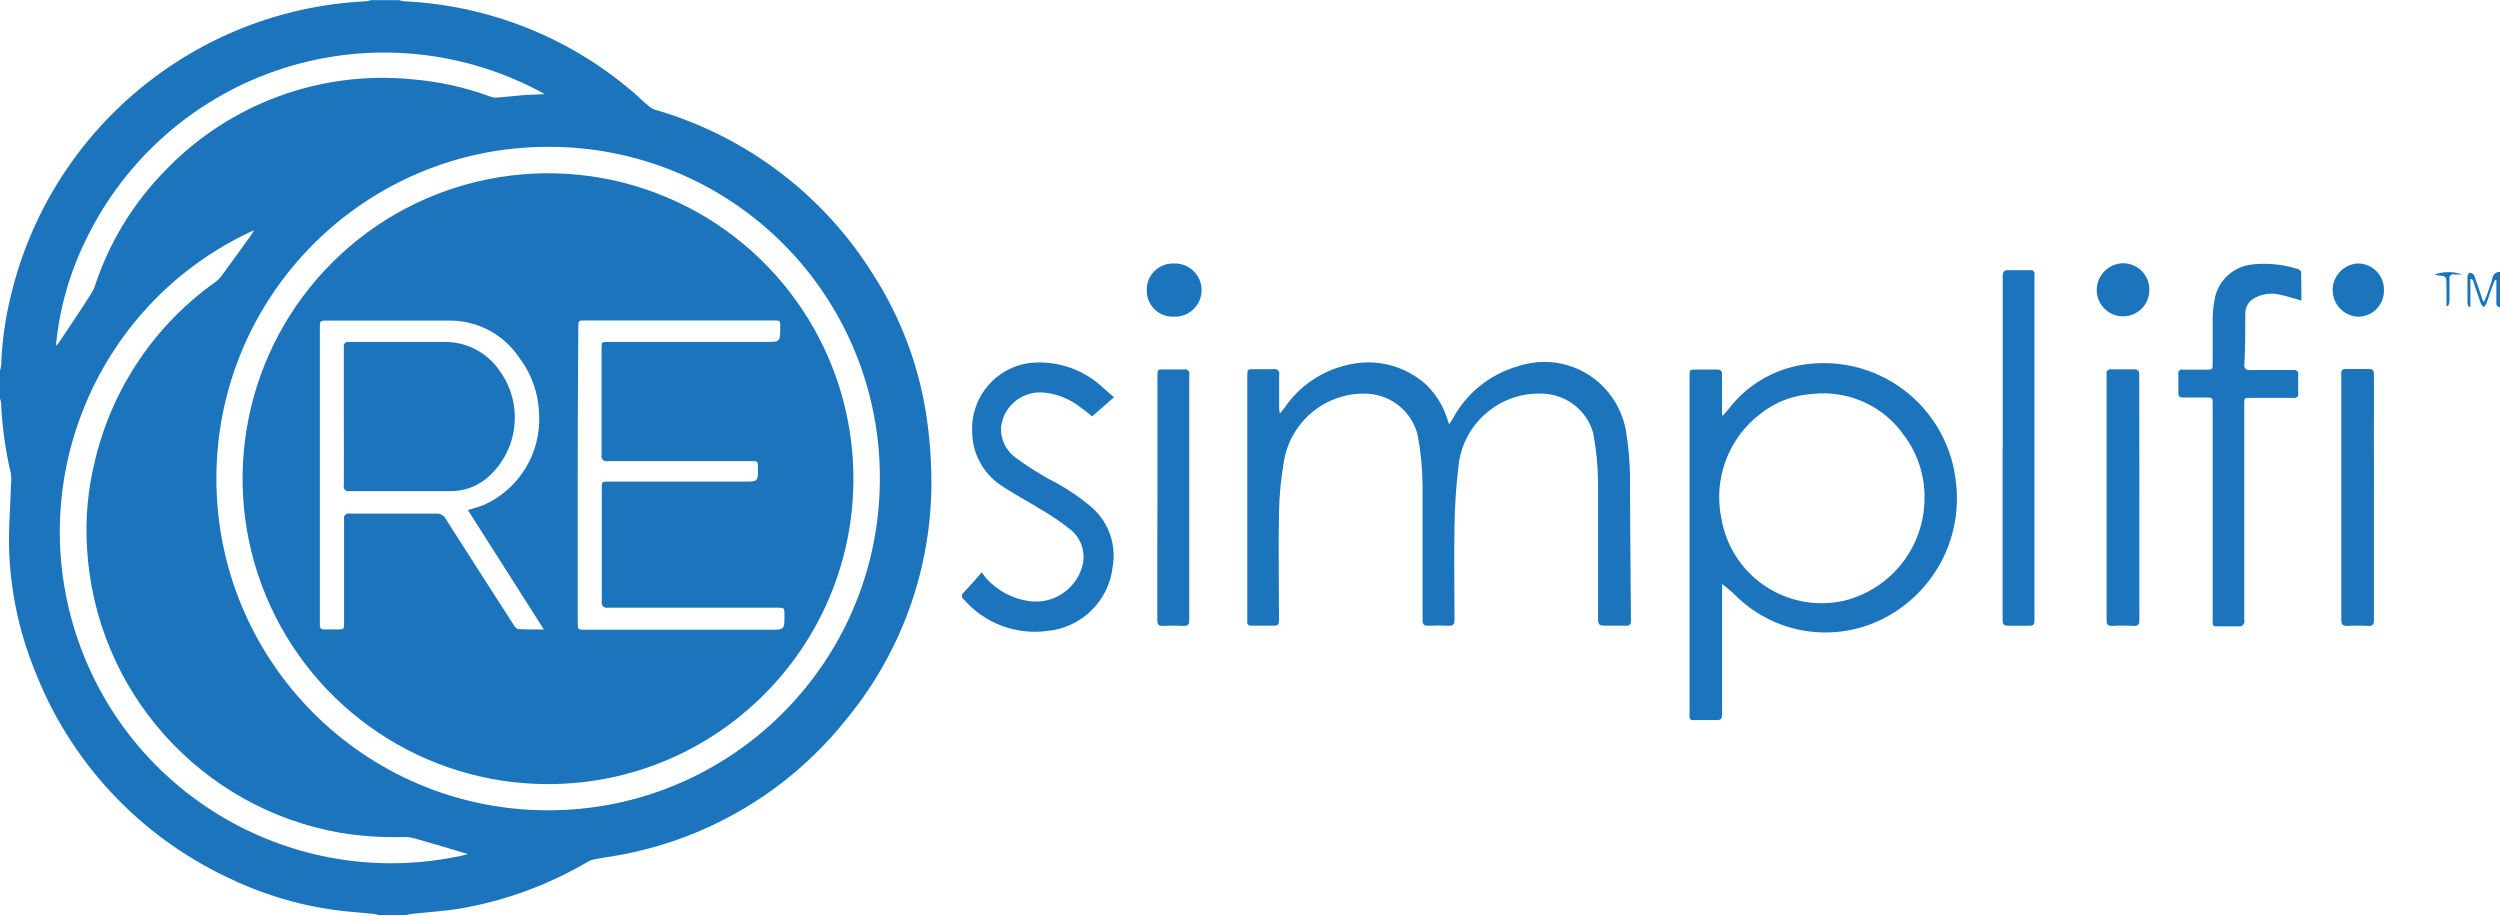
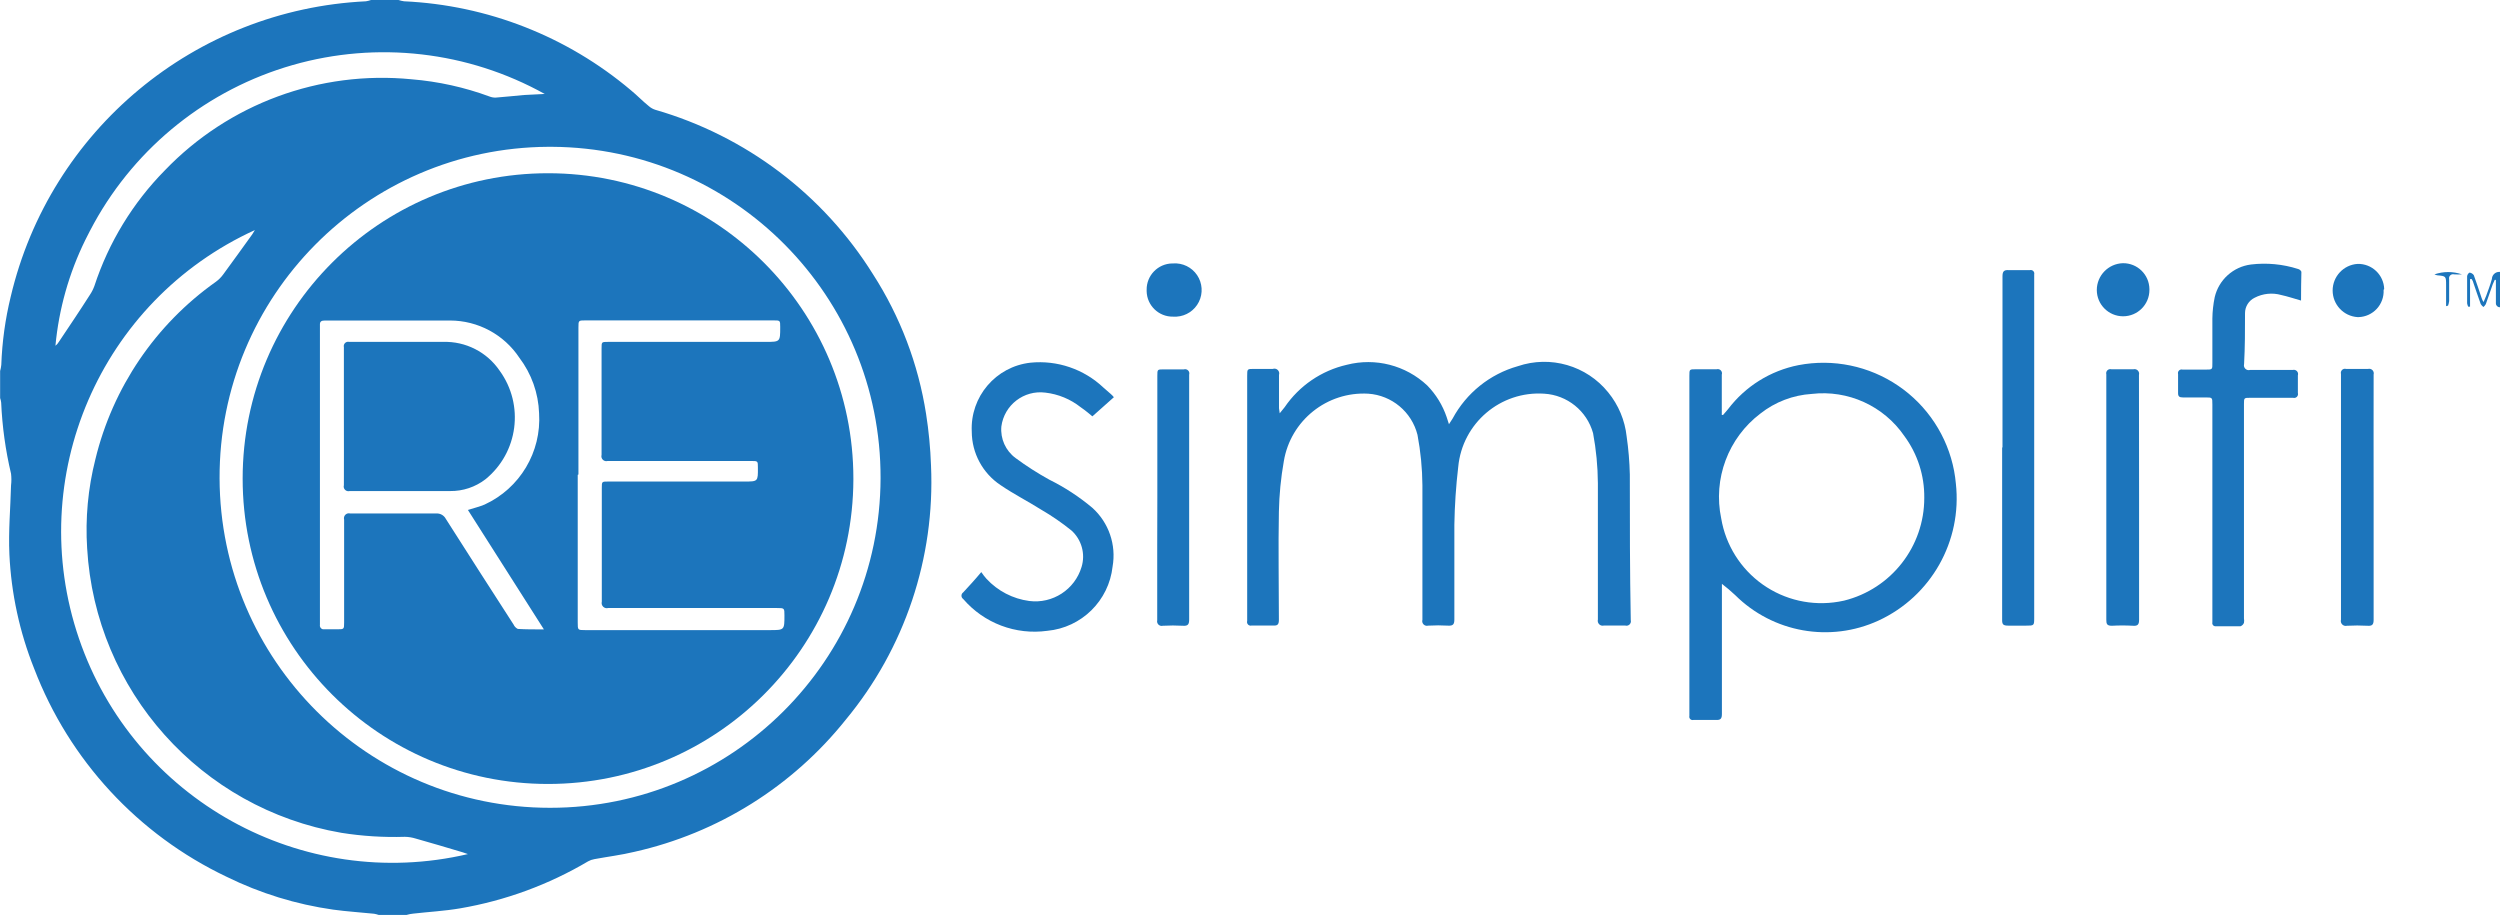
- <svg xmlns="http://www.w3.org/2000/svg" id="Layer_1" data-name="Layer 1" viewBox="0 0 212.82 77.96">
+ <svg xmlns="http://www.w3.org/2000/svg" id="Layer_1" data-name="Layer 1" viewBox="0 0 212.86 77.9">
  <defs>
    <style>.cls-1{fill:#1c75bc;}</style>
  </defs>
-   <path class="cls-1" d="M346.09,1993.41a2.77,2.77,0,0,0,.47.11,32.21,32.21,0,0,1,19.3,7.56c0.54,0.44,1,.93,1.56,1.38a1.54,1.54,0,0,0,.54.3,32.46,32.46,0,0,1,18.53,14,30.75,30.75,0,0,1,4.52,11.89,36.6,36.6,0,0,1,.42,4.39,31.71,31.71,0,0,1-7.25,21.65,32,32,0,0,1-18,11.25c-1.12.27-2.27,0.41-3.4,0.62a1.66,1.66,0,0,0-.54.19,32,32,0,0,1-10.89,4c-1.34.23-2.7,0.3-4.05,0.45-0.19,0-.37.07-0.56,0.11h-2.34a2.53,2.53,0,0,0-.39-0.1c-1.16-.12-2.32-0.19-3.48-0.35a30.08,30.08,0,0,1-9.08-2.8,32.46,32.46,0,0,1-16.38-17.72,30,30,0,0,1-2.11-9.73c-0.09-2,.09-3.92.14-5.87a4.24,4.24,0,0,0,0-1,32.37,32.37,0,0,1-.84-6.05,1.74,1.74,0,0,0-.1-0.39V2025a3.05,3.05,0,0,0,.11-0.52,28.86,28.86,0,0,1,.8-5.8,32.7,32.7,0,0,1,30.25-25.16,2.43,2.43,0,0,0,.43-0.1h2.34Zm12.73,12.5a28.24,28.24,0,1,0,28.25,28.38A28.14,28.14,0,0,0,358.82,2005.91ZM352,2066.13l-0.44-.15c-1.32-.39-2.63-0.79-4-1.17a3.27,3.27,0,0,0-.93-0.15,28.68,28.68,0,0,1-5.4-.34,26.11,26.11,0,0,1-21.65-24.23,24.47,24.47,0,0,1,.7-7.57,26,26,0,0,1,10.25-15.12,2.85,2.85,0,0,0,.59-0.63c0.83-1.13,1.65-2.27,2.47-3.41,0.06-.09.12-0.19,0.22-0.36A28.21,28.21,0,0,0,352,2066.13Zm6.54-64.71a28.19,28.19,0,0,0-39.07,12.43,25.87,25.87,0,0,0-2.54,9,1.15,1.15,0,0,0,.29-0.33c0.88-1.32,1.77-2.63,2.64-4a3.45,3.45,0,0,0,.39-0.77,25.24,25.24,0,0,1,6-9.84,25.64,25.64,0,0,1,21-7.75,25.14,25.14,0,0,1,6.65,1.47,1.31,1.31,0,0,0,.52.09c0.8-.06,1.6-0.15,2.4-0.22Z" transform="translate(-312.17 -1993.41)" />
-   <path class="cls-1" d="M525,2019.57a0.33,0.33,0,0,1-.32-0.39c0-.51,0-1,0-1.55,0-.13,0-0.26,0-0.39l-0.11,0c-0.06.13-.12,0.25-0.17,0.38-0.2.56-.39,1.13-0.59,1.69a1,1,0,0,1-.2.24,0.92,0.92,0,0,1-.23-0.25c-0.21-.57-0.4-1.16-0.6-1.73,0-.14-0.12-0.27-0.17-0.4l-0.14,0v2.35l-0.16,0a1,1,0,0,1-.09-0.29c0-.77,0-1.53,0-2.3a0.44,0.44,0,0,1,.2-0.31,0.52,0.52,0,0,1,.37.22c0.24,0.64.44,1.29,0.66,1.93,0,0.09.08,0.17,0.17,0.36,0.1-.24.17-0.39,0.23-0.55,0.17-.47.35-0.94,0.48-1.42a0.62,0.62,0,0,1,.69-0.6v3Z" transform="translate(-312.17 -1993.41)" />
-   <path class="cls-1" d="M435.53,2029.53l0.31-.48a9.13,9.13,0,0,1,5.55-4.46,7,7,0,0,1,7.7,2.23,7.16,7.16,0,0,1,1.57,3.76,26.9,26.9,0,0,1,.27,3.23c0,4.13.05,8.27,0.08,12.4a0.38,0.38,0,0,1-.48.46c-0.6,0-1.2,0-1.8,0-0.4,0-.52-0.11-0.52-0.51,0-3.87,0-7.74,0-11.61a24,24,0,0,0-.41-4.26,4.6,4.6,0,0,0-4.16-3.36,6.89,6.89,0,0,0-7.32,6.23,48.93,48.93,0,0,0-.33,4.94c-0.05,2.69,0,5.38,0,8.06,0,0.4-.11.54-0.52,0.52a14.81,14.81,0,0,0-1.71,0c-0.4,0-.49-0.13-0.49-0.5,0-3.82,0-7.63,0-11.45a24.18,24.18,0,0,0-.42-4.3,4.65,4.65,0,0,0-4.19-3.5,6.89,6.89,0,0,0-7.19,5.75,27.81,27.81,0,0,0-.42,4.3c-0.06,3.06,0,6.13,0,9.19,0,0.37-.08.53-0.48,0.5-0.61,0-1.23,0-1.84,0a0.31,0.31,0,0,1-.38-0.39,1.91,1.91,0,0,0,0-.21q0-10.32,0-20.64c0-.59,0-0.59.59-0.59s1.06,0,1.59,0a0.41,0.41,0,0,1,.53.51c0,0.95,0,1.89,0,2.84a4.07,4.07,0,0,0,.06.43c0.18-.23.3-0.37,0.42-0.52a8.77,8.77,0,0,1,5.29-3.61,7.34,7.34,0,0,1,6.85,1.76,7.11,7.11,0,0,1,1.65,2.68Z" transform="translate(-312.17 -1993.41)" />
-   <path class="cls-1" d="M458.77,2043.12v0.42c0,3.55,0,7.1,0,10.65,0,0.39-.09.54-0.51,0.52-0.64,0-1.28,0-1.92,0a0.28,0.28,0,0,1-.34-0.34c0-.08,0-0.17,0-0.25q0-14.35,0-28.69c0-.56,0-0.56.57-0.56s1.17,0,1.75,0c0.36,0,.45.12,0.44,0.46,0,1,0,2,0,3v0.43l0.11,0,0.42-.49a9.94,9.94,0,0,1,6-3.75,11.32,11.32,0,0,1,13.4,10.07,11.46,11.46,0,0,1-6.59,11.67,10.87,10.87,0,0,1-12.2-2.17C459.55,2043.73,459.15,2043.44,458.77,2043.12ZM476,2035.8a8.69,8.69,0,0,0-1.7-5.27,8.38,8.38,0,0,0-7.88-3.58,7.86,7.86,0,0,0-4.37,1.67,8.91,8.91,0,0,0-3.34,8.93,8.65,8.65,0,0,0,10.43,7A9,9,0,0,0,476,2035.8Z" transform="translate(-312.17 -1993.41)" />
-   <path class="cls-1" d="M508.08,2019c-0.6-.17-1.13-0.35-1.68-0.47a3.09,3.09,0,0,0-2.27.23,1.46,1.46,0,0,0-.82,1.31c0,1.45,0,2.89-.08,4.34a0.41,0.41,0,0,0,.51.5c1.21,0,2.42,0,3.63,0a0.36,0.36,0,0,1,.44.46c0,0.5,0,1,0,1.5a0.33,0.33,0,0,1-.41.41c-1.21,0-2.42,0-3.63,0-0.55,0-.55,0-0.55.54q0,9.12,0,18.25a1,1,0,0,1,0,.37,0.5,0.5,0,0,1-.29.29c-0.7,0-1.39,0-2.09,0a0.27,0.27,0,0,1-.31-0.33c0-.12,0-0.25,0-0.38q0-9.08,0-18.17c0-.6,0-0.6-0.58-0.6s-1.28,0-1.92,0c-0.3,0-.43-0.07-0.42-0.4,0-.53,0-1.06,0-1.59a0.31,0.31,0,0,1,.39-0.38c0.64,0,1.28,0,1.92,0s0.61,0,.61-0.59c0-1.25,0-2.51,0-3.76a9.7,9.7,0,0,1,.2-1.82,3.64,3.64,0,0,1,3.09-2.78,9.46,9.46,0,0,1,3.95.38,0.43,0.43,0,0,1,.29.24C508.09,2017.34,508.08,2018.14,508.08,2019Z" transform="translate(-312.17 -1993.41)" />
-   <path class="cls-1" d="M407,2027.23l-1.86,1.63c-0.23-.19-0.59-0.5-1-0.78a5.94,5.94,0,0,0-3-1.24,3.35,3.35,0,0,0-3.75,2.88,3,3,0,0,0,1.24,2.65,25.74,25.74,0,0,0,2.87,1.84,18.35,18.35,0,0,1,3.67,2.44,5.46,5.46,0,0,1,1.72,5,6.17,6.17,0,0,1-5.56,5.47,8,8,0,0,1-7.13-2.7,0.34,0.34,0,0,1,0-.56c0.49-.53,1-1.08,1.54-1.73a5.62,5.62,0,0,0,.45.58,6.05,6.05,0,0,0,3.63,1.88,4.11,4.11,0,0,0,4.46-2.9,3,3,0,0,0-.86-3.1,20.38,20.38,0,0,0-2.57-1.77c-1.14-.72-2.35-1.33-3.46-2.09a5.49,5.49,0,0,1-2.46-4.56,5.63,5.63,0,0,1,5-5.87,7.9,7.9,0,0,1,6.18,2.15c0.21,0.18.42,0.37,0.63,0.55A2,2,0,0,1,407,2027.23Z" transform="translate(-312.17 -1993.41)" />
-   <path class="cls-1" d="M482.66,2031.51c0-4.86,0-9.71,0-14.57,0-.43.13-0.56,0.54-0.53,0.6,0,1.2,0,1.79,0a0.3,0.3,0,0,1,.37.36c0,0.11,0,.22,0,0.33q0,14.45,0,28.89c0,0.69,0,.69-0.71.69-0.49,0-1,0-1.46,0s-0.55-.1-0.54-0.53c0-3.06,0-6.12,0-9.19v-5.47Z" transform="translate(-312.17 -1993.41)" />
-   <path class="cls-1" d="M494.29,2035.78c0,3.47,0,6.93,0,10.4,0,0.4-.11.54-0.52,0.51a15.67,15.67,0,0,0-1.8,0c-0.43,0-.47-0.17-0.47-0.52q0-8.67,0-17.34c0-1.18,0-2.37,0-3.55a0.35,0.35,0,0,1,.43-0.43c0.63,0,1.25,0,1.88,0,0.37,0,.47.12,0.47,0.48C494.28,2028.81,494.29,2032.29,494.29,2035.78Z" transform="translate(-312.17 -1993.41)" />
-   <path class="cls-1" d="M514.26,2035.78c0,3.47,0,6.93,0,10.4,0,0.41-.12.54-0.52,0.51a15.72,15.72,0,0,0-1.75,0c-0.41,0-.51-0.13-0.51-0.52q0-9,0-18c0-1,0-1.95,0-2.92a0.35,0.35,0,0,1,.43-0.43c0.63,0,1.25,0,1.88,0,0.38,0,.47.12,0.47,0.48C514.25,2028.81,514.26,2032.29,514.26,2035.78Z" transform="translate(-312.17 -1993.41)" />
-   <path class="cls-1" d="M410.7,2035.78q0-5.18,0-10.36c0-.56,0-0.56.55-0.56s1.14,0,1.71,0a0.36,0.36,0,0,1,.45.45c0,1.92,0,3.84,0,5.76q0,7.54,0,15.08c0,0.41-.09.57-0.53,0.54a15,15,0,0,0-1.71,0c-0.37,0-.48-0.1-0.48-0.47,0-2.09,0-4.18,0-6.27Q410.7,2037.86,410.7,2035.78Z" transform="translate(-312.17 -1993.41)" />
-   <path class="cls-1" d="M495.14,2018.1a2.24,2.24,0,1,1-4.48,0,2.29,2.29,0,0,1,2.22-2.28A2.23,2.23,0,0,1,495.14,2018.1Z" transform="translate(-312.17 -1993.41)" />
-   <path class="cls-1" d="M515.11,2018.1a2.2,2.2,0,0,1-2.22,2.27,2.27,2.27,0,0,1-.05-4.53A2.21,2.21,0,0,1,515.11,2018.1Z" transform="translate(-312.17 -1993.41)" />
-   <path class="cls-1" d="M409.79,2018.09a2.22,2.22,0,0,1,2.25-2.25,2.27,2.27,0,1,1,0,4.53A2.21,2.21,0,0,1,409.79,2018.09Z" transform="translate(-312.17 -1993.41)" />
-   <path class="cls-1" d="M520.43,2019.48v-1.36q0-.21,0-0.42c0-.78,0-0.78-0.76-0.85a1,1,0,0,1-.23-0.08,3.58,3.58,0,0,1,2.34,0,5.84,5.84,0,0,1-.67,0,0.34,0.34,0,0,0-.42.41c0,0.62,0,1.25,0,1.87a1.85,1.85,0,0,1-.09.38Z" transform="translate(-312.17 -1993.41)" />
-   <path class="cls-1" d="M358.82,2060.16a26,26,0,1,1,26-25.91A26,26,0,0,1,358.82,2060.16ZM358.47,2047L352,2036.83c0.53-.17,1-0.28,1.42-0.46a8,8,0,0,0,4.64-7.78,8.28,8.28,0,0,0-1.68-4.72,7.09,7.09,0,0,0-5.9-3.17h-5.35c-1.77,0-3.54,0-5.31,0-0.31,0-.44.09-0.42,0.4,0,0.1,0,.19,0,0.29q0,12.45,0,24.9c0,0.11,0,.22,0,0.33a0.32,0.32,0,0,0,.38.37h1.09c0.58,0,.59,0,0.59-0.57,0-2.92,0-5.85,0-8.77a0.42,0.42,0,0,1,.52-0.52q3.66,0,7.31,0a0.86,0.86,0,0,1,.83.46q2.87,4.51,5.77,9a0.75,0.75,0,0,0,.36.37C356.92,2047,357.63,2047,358.47,2047Zm2.88-13.16q0,6.27,0,12.53c0,0.65,0,.65.64,0.65H377.7c1.25,0,1.25,0,1.25-1.26,0-.61,0-0.62-0.64-0.62q-7.19,0-14.37,0a0.44,0.44,0,0,1-.54-0.54c0-3.22,0-6.43,0-9.65,0-.54,0-0.54.56-0.54h11.57c1.17,0,1.17,0,1.16-1.19,0-.55,0-0.56-0.55-0.56-4.08,0-8.16,0-12.24,0a0.42,0.42,0,0,1-.52-0.52c0-3,0-6,0-9.07,0-.55,0-0.55.55-0.55h13.41c1.25,0,1.25,0,1.25-1.26,0-.57,0-0.57-0.58-0.57H362c-0.6,0-.6,0-0.6.62Q361.35,2027.57,361.35,2033.81Z" transform="translate(-312.17 -1993.41)" />
-   <path class="cls-1" d="M341.44,2028.86c0-2,0-3.93,0-5.89a0.37,0.37,0,0,1,.45-0.45c2.67,0,5.35,0,8,0a5.61,5.61,0,0,1,4.81,2.45,6.78,6.78,0,0,1-1.21,9.25,4.83,4.83,0,0,1-3,1c-2.85,0-5.71,0-8.56,0a0.4,0.4,0,0,1-.49-0.5C341.45,2032.78,341.44,2030.82,341.44,2028.86Z" transform="translate(-312.17 -1993.41)" />
+   <path class="cls-1" d="M33.92,0a2.77,2.77,0,0,0,.47.11,32.21,32.21,0,0,1,19.3,7.56c0.54,0.44,1,.93,1.56,1.38a1.54,1.54,0,0,0,.54.3,32.46,32.46,0,0,1,18.53,14,30.75,30.75,0,0,1,4.52,11.89,36.6,36.6,0,0,1,.42,4.39A31.71,31.71,0,0,1,72,61.28,32,32,0,0,1,54,72.53c-1.12.27-2.27,0.41-3.4,0.62a1.66,1.66,0,0,0-.54.19,32,32,0,0,1-10.89,4c-1.34.23-2.7,0.3-4,.45a2.77,2.77,0,0,0-.56.11H32.23a2.53,2.53,0,0,0-.39-0.1c-1.16-.12-2.32-0.19-3.48-0.35a30.08,30.08,0,0,1-9.08-2.8A32.46,32.46,0,0,1,2.9,56.93,30,30,0,0,1,.79,47.2c-0.09-2,.09-3.92.14-5.87a4.24,4.24,0,0,0,0-1,32.37,32.37,0,0,1-.84-6.05A1.74,1.74,0,0,0,0,33.89v-2.3A3,3,0,0,0,.1,31.07a28.86,28.86,0,0,1,.8-5.8A32.7,32.7,0,0,1,31.15.11,2.44,2.44,0,0,0,31.58,0h2.34ZM46.65,12.5a28.14,28.14,0,1,0,.35,0H46.65ZM39.83,72.72l-0.44-.15c-1.32-.39-2.63-0.79-4-1.17a3.28,3.28,0,0,0-.93-0.15,28.68,28.68,0,0,1-5.4-.34A26.11,26.11,0,0,1,7.41,46.68a24.47,24.47,0,0,1,.7-7.57A26,26,0,0,1,18.36,24,2.85,2.85,0,0,0,19,23.36c0.83-1.13,1.65-2.27,2.47-3.41l0.22-.36A28.21,28.21,0,0,0,39.83,72.72ZM46.37,8A28.19,28.19,0,0,0,8,19q-0.39.71-.75,1.44a25.87,25.87,0,0,0-2.54,9A1.15,1.15,0,0,0,5,29.11c0.88-1.32,1.77-2.63,2.64-4a3.45,3.45,0,0,0,.39-0.77,25.24,25.24,0,0,1,6-9.84,25.64,25.64,0,0,1,21-7.75,25.14,25.14,0,0,1,6.65,1.47,1.31,1.31,0,0,0,.52.09c0.8-.06,1.6-0.15,2.4-0.22Z" transform="translate(0.01)" />
+   <path class="cls-1" d="M212.83,26.16a0.33,0.33,0,0,1-.33-0.33,0.33,0.33,0,0,1,0-.06V23.83H212.4c-0.06.13-.12,0.25-0.17,0.38-0.2.56-.39,1.13-0.59,1.69a1,1,0,0,1-.2.24,0.92,0.92,0,0,1-.23-0.25c-0.21-.57-0.4-1.16-0.6-1.73a1.27,1.27,0,0,0-.17-0.4H210.3v2.35h-0.16a1,1,0,0,1-.09-0.29v-2.3a0.44,0.44,0,0,1,.2-0.31,0.52,0.52,0,0,1,.37.22c0.24,0.64.44,1.29,0.66,1.93a1.29,1.29,0,0,0,.17.36c0.1-.24.17-0.39,0.23-0.55,0.17-.47.35-0.94,0.48-1.42a0.62,0.62,0,0,1,.64-0.6h0.05v3h0Z" transform="translate(0.01)" />
+   <path class="cls-1" d="M123.36,36.12l0.31-.48a9.13,9.13,0,0,1,5.55-4.46,7,7,0,0,1,7.7,2.23,7.16,7.16,0,0,1,1.57,3.76,26.9,26.9,0,0,1,.27,3.23c0,4.13,0,8.27.08,12.4a0.38,0.38,0,0,1-.48.46h-1.8a0.42,0.42,0,0,1-.52-0.51V41.14a24,24,0,0,0-.41-4.26,4.6,4.6,0,0,0-4.16-3.36,6.89,6.89,0,0,0-7.32,6.23,48.92,48.92,0,0,0-.33,4.94c0,2.69,0,5.38,0,8.06,0,0.4-.11.54-0.52,0.52a14.8,14.8,0,0,0-1.71,0,0.4,0.4,0,0,1-.49-0.5V41.32a24.18,24.18,0,0,0-.42-4.3,4.65,4.65,0,0,0-4.19-3.5,6.89,6.89,0,0,0-7.19,5.75,27.81,27.81,0,0,0-.42,4.3c-0.06,3.06,0,6.13,0,9.19,0,0.37-.08.53-0.48,0.5h-1.84a0.31,0.31,0,0,1-.38-0.39,1.91,1.91,0,0,0,0-.21V32c0-.59,0-0.59.59-0.59h1.59a0.41,0.41,0,0,1,.53.51v2.84a4.07,4.07,0,0,0,.06.43l0.42-.52a8.77,8.77,0,0,1,5.29-3.61,7.34,7.34,0,0,1,6.85,1.76,7.11,7.11,0,0,1,1.65,2.68Z" transform="translate(0.01)" />
+   <path class="cls-1" d="M146.6,49.71V60.78c0,0.39-.09.54-0.51,0.52h-1.92a0.28,0.28,0,0,1-.34-0.34V32c0-.56,0-0.56.57-0.56h1.75a0.36,0.36,0,0,1,.44.46v3.43h0.11l0.42-.49a9.94,9.94,0,0,1,6-3.75,11.32,11.32,0,0,1,13.25,9q0.1,0.54.15,1.08a11.46,11.46,0,0,1-6.59,11.67,10.87,10.87,0,0,1-12.2-2.17A14.84,14.84,0,0,0,146.6,49.71Zm17.23-7.32a8.69,8.69,0,0,0-1.7-5.27,8.38,8.38,0,0,0-7.88-3.58,7.86,7.86,0,0,0-4.37,1.67,8.91,8.91,0,0,0-3.34,8.93,8.65,8.65,0,0,0,10,7.09l0.46-.09A9,9,0,0,0,163.83,42.39Z" transform="translate(0.01)" />
+   <path class="cls-1" d="M195.91,25.59c-0.6-.17-1.13-0.35-1.68-0.47a3.09,3.09,0,0,0-2.27.23,1.46,1.46,0,0,0-.82,1.31c0,1.45,0,2.89-.08,4.34a0.41,0.41,0,0,0,.51.5h3.63a0.36,0.36,0,0,1,.44.46v1.5a0.33,0.33,0,0,1-.41.41H191.6c-0.55,0-.55,0-0.55.54q0,9.12,0,18.25a1,1,0,0,1,0,.37,0.5,0.5,0,0,1-.29.29h-2.09a0.27,0.27,0,0,1-.31-0.33V34.44c0-.6,0-0.6-0.58-0.6h-1.92c-0.3,0-.43-0.07-0.42-0.4V31.85a0.31,0.31,0,0,1,.39-0.38h1.92c0.64,0,.61,0,0.61-0.59V27.12a9.7,9.7,0,0,1,.2-1.82,3.64,3.64,0,0,1,3.09-2.78,9.46,9.46,0,0,1,4,.38,0.43,0.43,0,0,1,.29.24C195.92,23.93,195.91,24.73,195.91,25.59Z" transform="translate(0.01)" />
+   <path class="cls-1" d="M94.83,33.82L93,35.45c-0.23-.19-0.59-0.5-1-0.78a5.94,5.94,0,0,0-3-1.24,3.35,3.35,0,0,0-3.75,2.88A3,3,0,0,0,86.46,39a25.74,25.74,0,0,0,2.87,1.84A18.35,18.35,0,0,1,93,43.24a5.46,5.46,0,0,1,1.72,5,6.17,6.17,0,0,1-5.56,5.47A8,8,0,0,1,82,51a0.34,0.34,0,0,1,0-.56c0.49-.53,1-1.08,1.54-1.73a5.63,5.63,0,0,0,.45.58,6.05,6.05,0,0,0,3.63,1.88,4.11,4.11,0,0,0,4.46-2.9,3,3,0,0,0-.86-3.1,20.38,20.38,0,0,0-2.57-1.77c-1.14-.72-2.35-1.33-3.46-2.09a5.49,5.49,0,0,1-2.46-4.56,5.63,5.63,0,0,1,5-5.87A7.9,7.9,0,0,1,93.94,33l0.63,0.55A2,2,0,0,1,94.83,33.82Z" transform="translate(0.01)" />
+   <path class="cls-1" d="M170.49,38.1V23.53c0-.43.13-0.56,0.54-0.53h1.79a0.3,0.3,0,0,1,.37.36V52.58c0,0.69,0,.69-0.71.69H171c-0.46,0-.55-0.1-0.54-0.53V38.1Z" transform="translate(0.01)" />
+   <path class="cls-1" d="M182.12,42.37v10.4c0,0.4-.11.54-0.52,0.51a15.64,15.64,0,0,0-1.8,0c-0.43,0-.47-0.17-0.47-0.52V31.87a0.35,0.35,0,0,1,.43-0.43h1.88a0.39,0.39,0,0,1,.47.48C182.11,35.4,182.12,38.88,182.12,42.37Z" transform="translate(0.01)" />
+   <path class="cls-1" d="M202.09,42.37v10.4c0,0.41-.12.54-0.52,0.51a15.73,15.73,0,0,0-1.75,0,0.42,0.42,0,0,1-.51-0.52V31.84a0.35,0.35,0,0,1,.43-0.43h1.88a0.39,0.39,0,0,1,.47.48C202.08,35.4,202.09,38.88,202.09,42.37Z" transform="translate(0.01)" />
+   <path class="cls-1" d="M98.53,42.37q0-5.18,0-10.36c0-.56,0-0.56.55-0.56h1.71a0.36,0.36,0,0,1,.45.45V52.74c0,0.41-.09.57-0.53,0.54a15,15,0,0,0-1.71,0,0.39,0.39,0,0,1-.48-0.47V46.54Q98.53,44.45,98.53,42.37Z" transform="translate(0.01)" />
+   <path class="cls-1" d="M183,24.69a2.24,2.24,0,0,1-4.48,0,2.29,2.29,0,0,1,2.22-2.28,2.23,2.23,0,0,1,2.26,2.2S183,24.66,183,24.69Z" transform="translate(0.01)" />
+   <path class="cls-1" d="M202.94,24.69A2.2,2.2,0,0,1,200.81,27h-0.09a2.27,2.27,0,0,1,0-4.53,2.21,2.21,0,0,1,2.27,2.15S202.94,24.65,202.94,24.69Z" transform="translate(0.01)" />
+   <path class="cls-1" d="M97.62,24.68a2.22,2.22,0,0,1,2.19-2.25h0.06a2.27,2.27,0,1,1,.3,4.53h-0.3a2.21,2.21,0,0,1-2.25-2.17S97.62,24.72,97.62,24.68Z" transform="translate(0.01)" />
+   <path class="cls-1" d="M208.26,26.07V24.29c0-.78,0-0.78-0.76-0.85a1,1,0,0,1-.23-0.08,3.58,3.58,0,0,1,2.34,0,5.84,5.84,0,0,1-.67,0,0.34,0.34,0,0,0-.42.41v1.87a1.85,1.85,0,0,1-.09.38Z" transform="translate(0.01)" />
+   <path class="cls-1" d="M46.65,66.75a26,26,0,1,1,26-26v0.09A26,26,0,0,1,46.65,66.75ZM46.3,53.59L39.83,43.42c0.53-.17,1-0.28,1.42-0.46a8,8,0,0,0,4.64-7.78,8.28,8.28,0,0,0-1.68-4.72,7.09,7.09,0,0,0-5.9-3.17H27.65c-0.31,0-.44.09-0.42,0.4V53.21a0.32,0.32,0,0,0,.26.37H28.7c0.58,0,.59,0,0.59-0.57V44.24a0.42,0.42,0,0,1,.52-0.52h7.31a0.86,0.86,0,0,1,.83.46q2.87,4.51,5.77,9a0.75,0.75,0,0,0,.36.37C44.75,53.59,45.46,53.59,46.3,53.59Zm2.88-13.16V53c0,0.65,0,.65.64,0.65H65.53c1.25,0,1.25,0,1.25-1.26,0-.61,0-0.62-0.64-0.62H51.77a0.44,0.44,0,0,1-.54-0.54V41.54c0-.54,0-0.54.56-0.54H63.36c1.17,0,1.17,0,1.16-1.19,0-.55,0-0.56-0.55-0.56H51.73a0.42,0.42,0,0,1-.52-0.52V29.66c0-.55,0-0.55.55-0.55H65.17c1.25,0,1.25,0,1.25-1.26,0-.57,0-0.57-0.58-0.57h-16c-0.6,0-.6,0-0.6.62q0,6.26,0,12.5v0Z" transform="translate(0.01)" />
+   <path class="cls-1" d="M29.27,35.45V29.56a0.37,0.37,0,0,1,.45-0.45h8a5.61,5.61,0,0,1,4.81,2.45,6.78,6.78,0,0,1-1.21,9.25,4.83,4.83,0,0,1-3,1H29.76a0.4,0.4,0,0,1-.49-0.5C29.28,39.37,29.27,37.41,29.27,35.45Z" transform="translate(0.01)" />
</svg>
